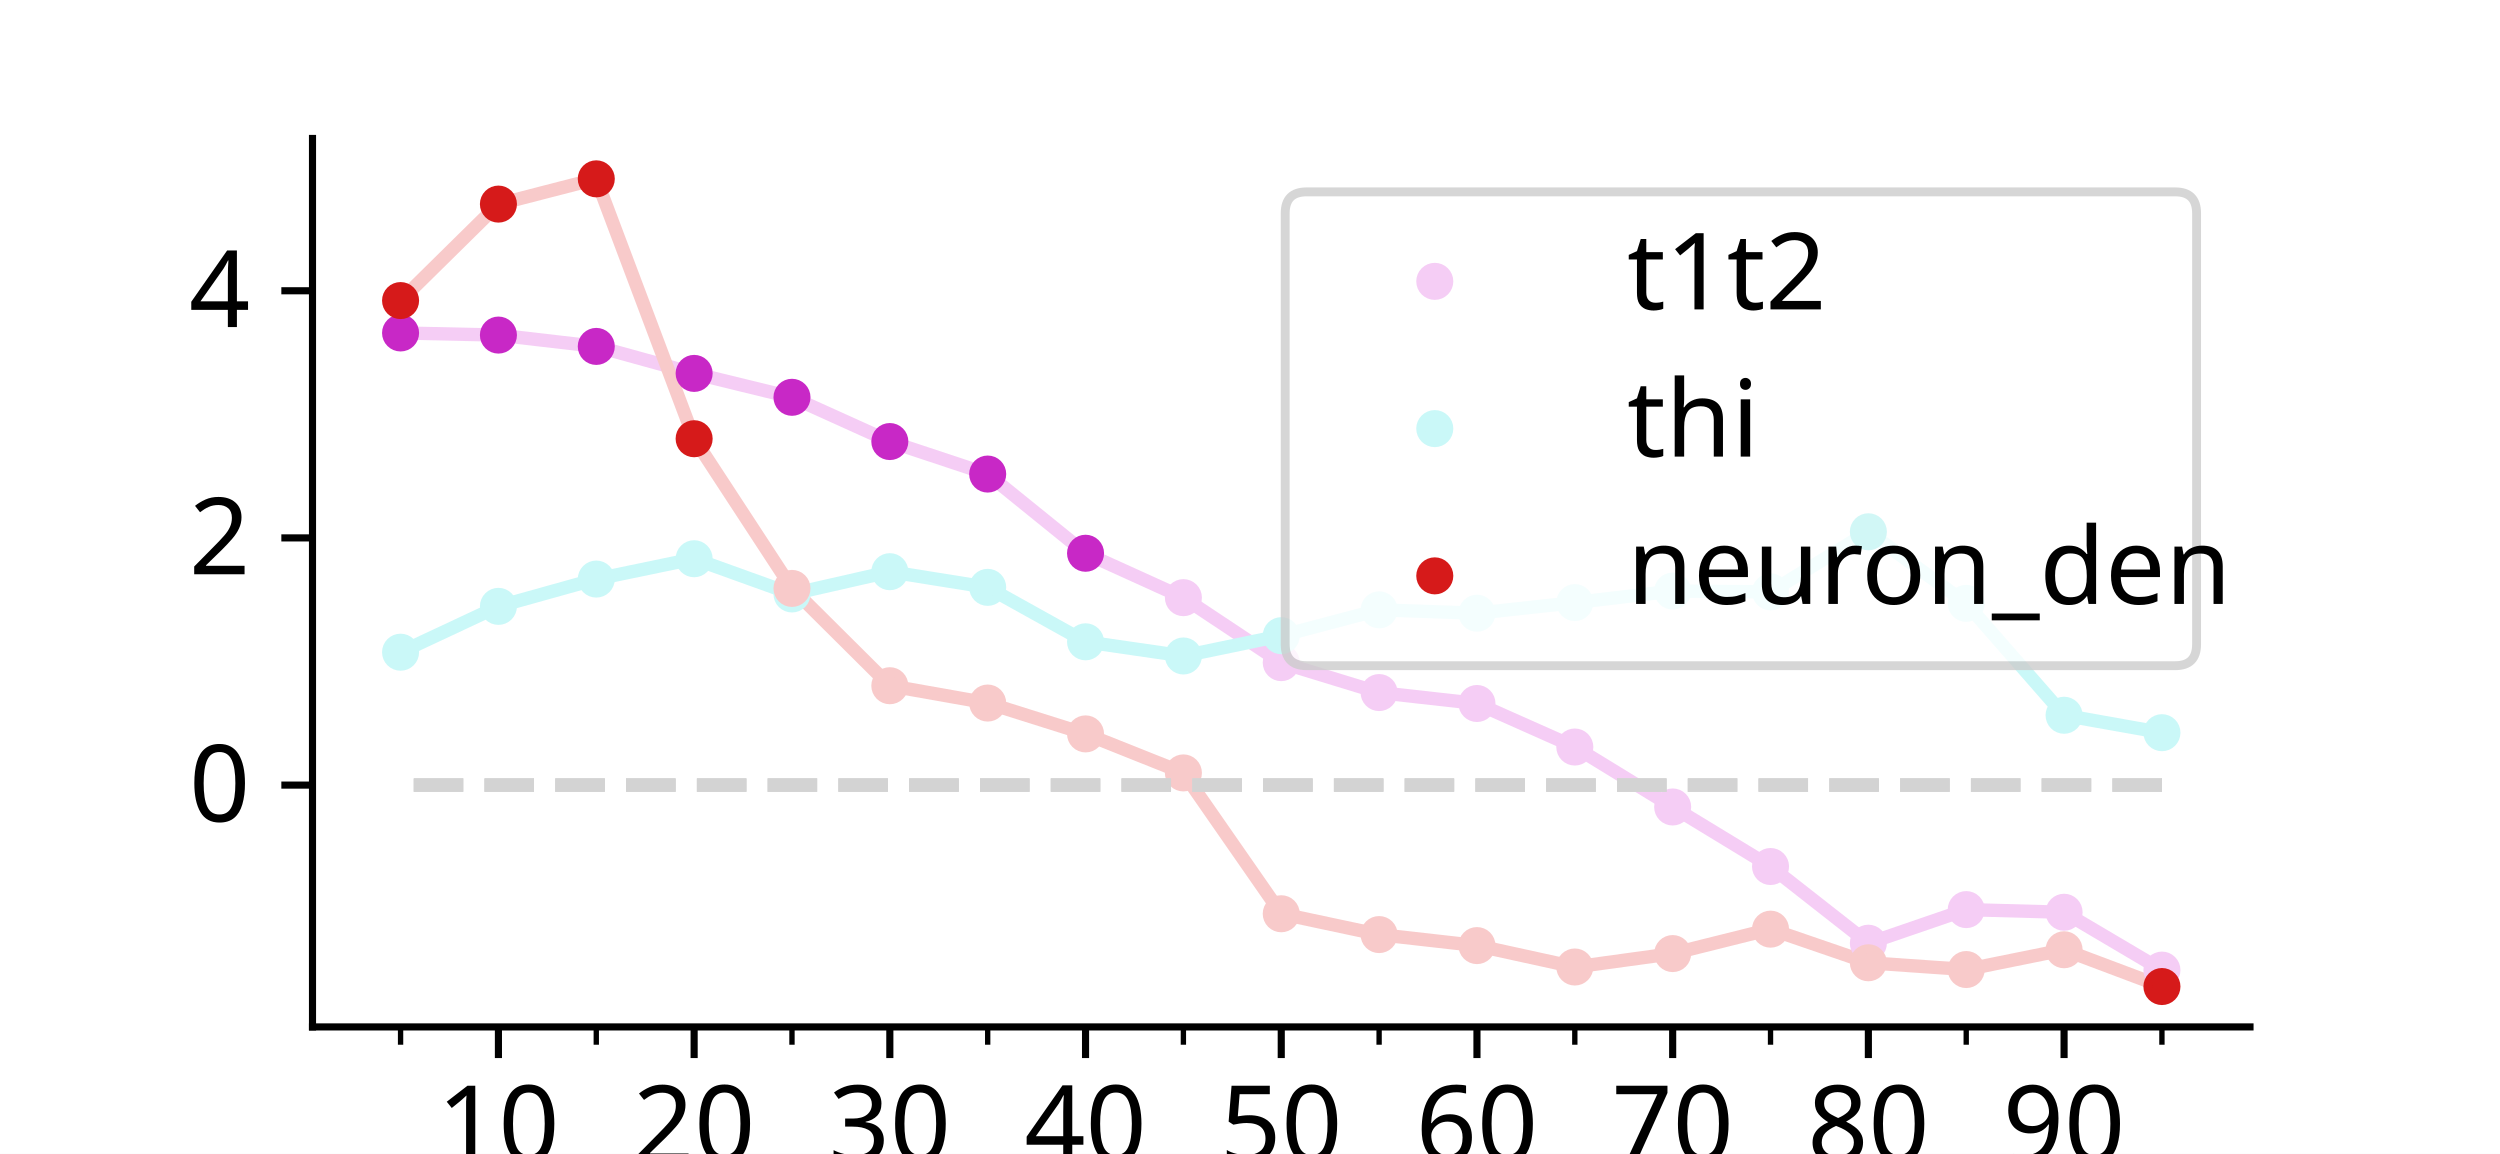
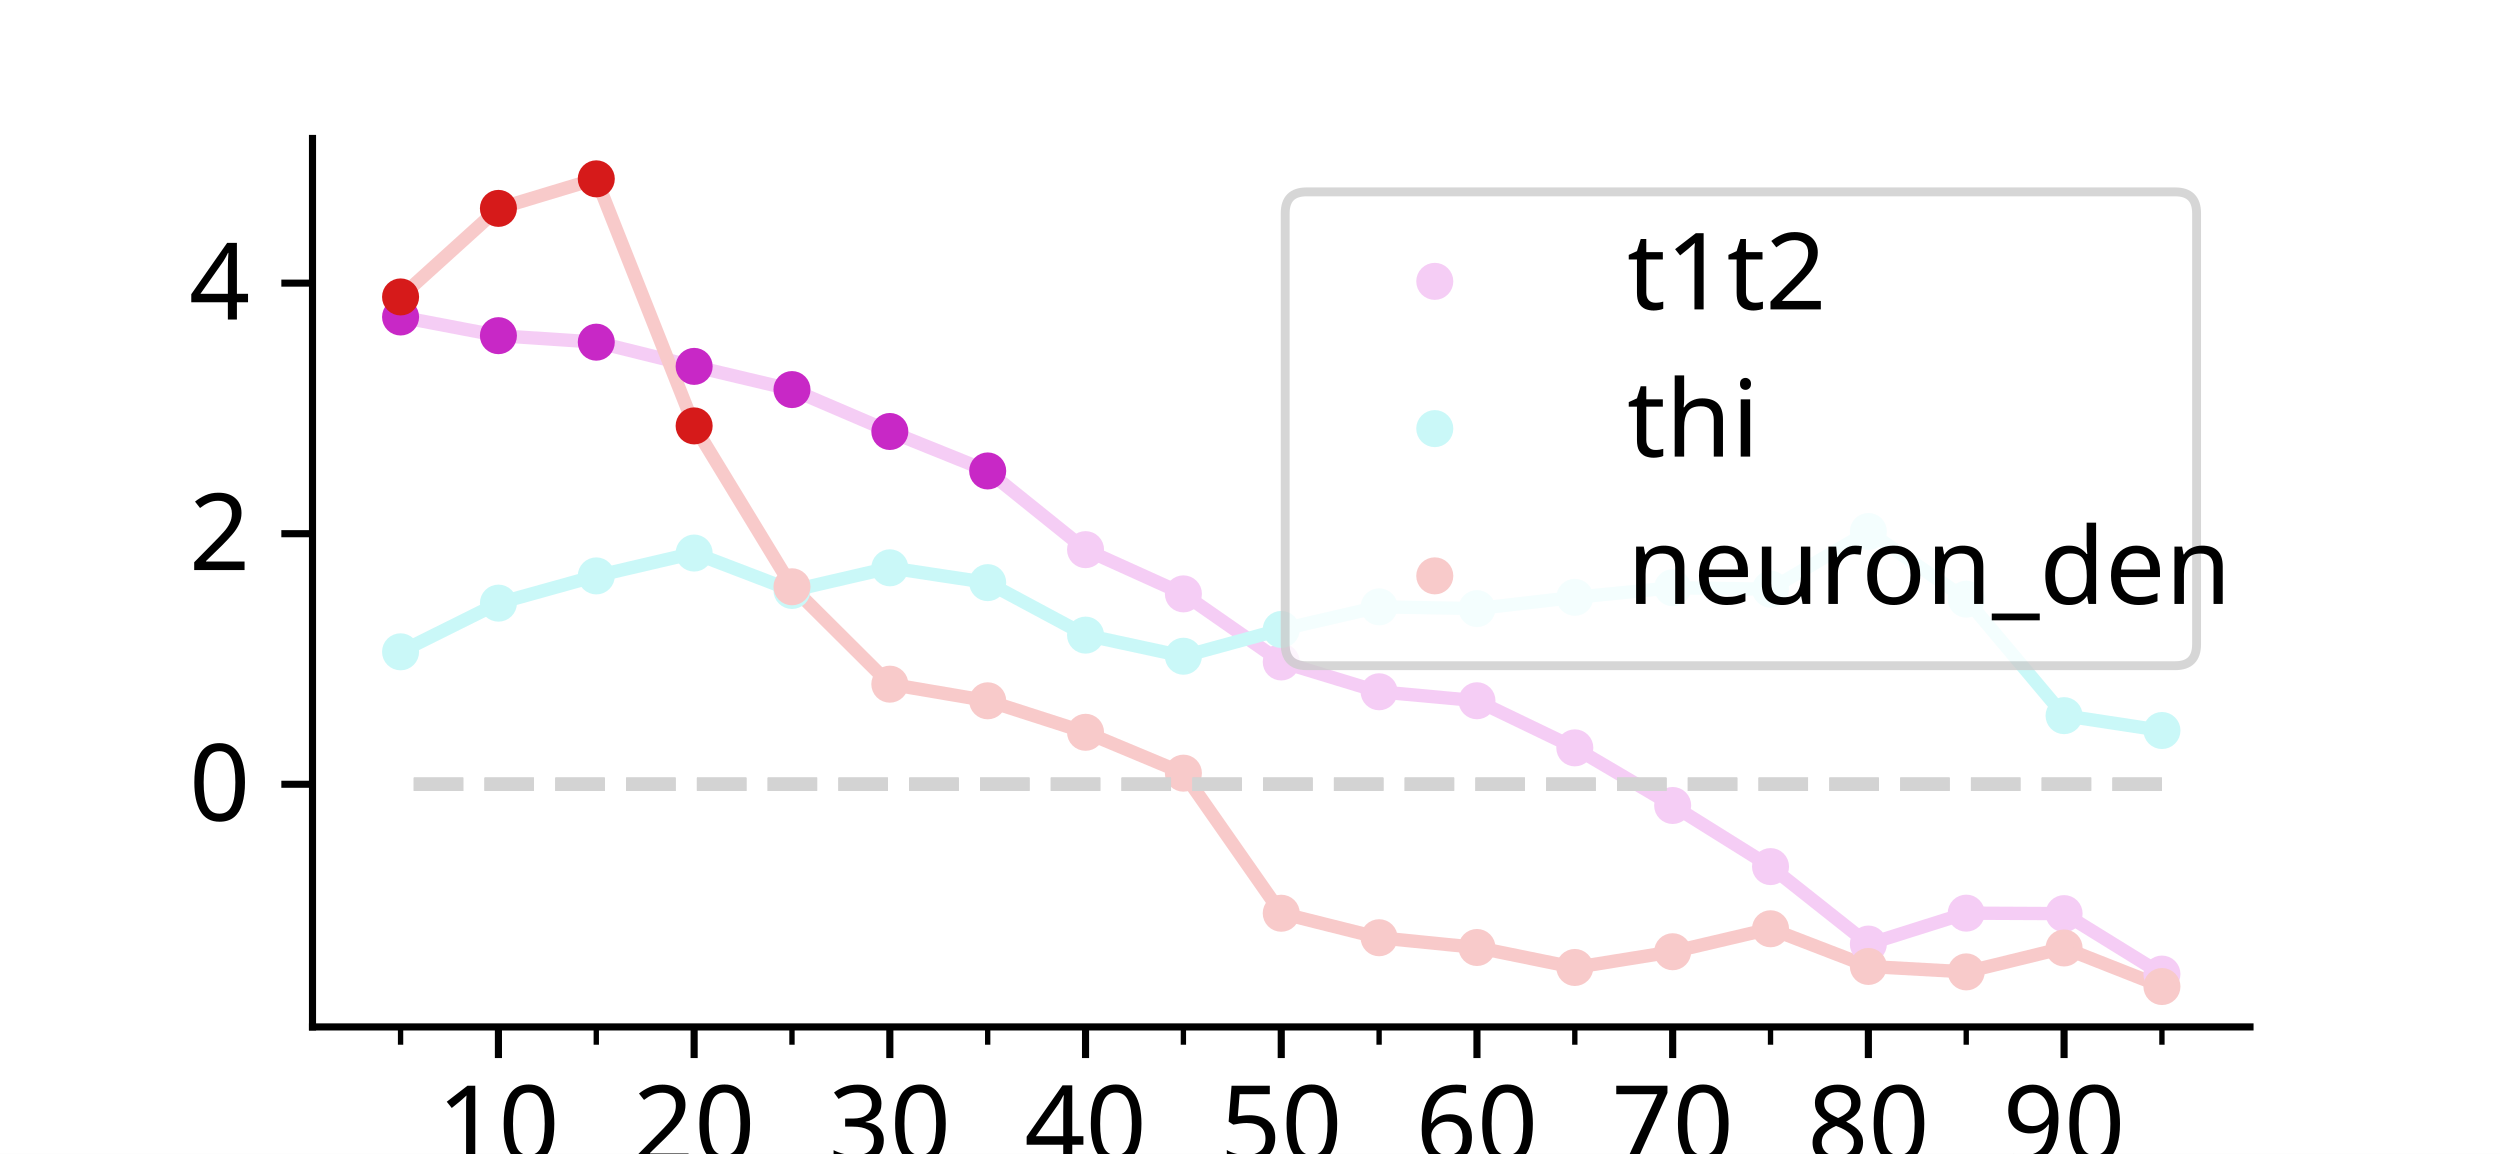
<svg xmlns="http://www.w3.org/2000/svg" xmlns:xlink="http://www.w3.org/1999/xlink" width="280.8pt" height="129.6pt" viewBox="0 0 280.8 129.6" version="1.1">
  <defs>
    <style type="text/css">*{stroke-linejoin: round; stroke-linecap: butt}</style>
  </defs>
  <g id="figure_1">
    <g id="patch_1">
      <path d="M 0 129.6  L 280.8 129.6  L 280.8 0  L 0 0  z " style="fill: #ffffff" />
    </g>
    <g id="axes_1">
      <g id="patch_2">
        <path d="M 35.1 115.344  L 252.72 115.344  L 252.72 15.552  L 35.1 15.552  z " style="fill: #ffffff" />
      </g>
      <g id="line2d_1">
-         <path d="M 242.828 108.963  L 231.837 102.465  L 220.846 102.167  L 209.855 105.941  L 198.865 97.327  L 187.874 90.64  L 176.883 83.906  L 165.892 79.017  L 154.901 77.789  L 143.91 74.428  L 132.919 67.129  L 121.928 62.142  L 110.937 53.247  L 99.946 49.595  L 88.955 44.626  L 77.965 41.941  L 66.974 38.909  L 55.983 37.636  L 44.992 37.397  " clip-path="url(#p0c0a072c16)" style="fill: none; stroke: #f5cdf5; stroke-width: 1.5; stroke-linecap: square" />
+         <path d="M 242.828 109.409  L 231.837 102.618  L 220.846 102.565  L 209.855 106.037  L 198.865 97.337  L 187.874 90.473  L 176.883 84  L 165.892 78.709  L 154.901 77.7  L 143.91 74.351  L 132.919 66.705  L 121.928 61.737  L 110.937 52.897  L 99.946 48.465  L 88.955 43.758  L 77.965 41.153  L 66.974 38.432  L 55.983 37.702  L 44.992 35.604  " clip-path="url(#p3c29c48028)" style="fill: none; stroke: #f5cdf5; stroke-width: 1.5; stroke-linecap: square" />
      </g>
      <g id="line2d_2">
-         <path d="M 242.828 82.296  L 231.837 80.338  L 220.846 67.769  L 209.855 59.73  L 198.865 66.478  L 187.874 66.39  L 176.883 67.683  L 165.892 68.877  L 154.901 68.499  L 143.91 71.4  L 132.919 73.68  L 121.928 72.088  L 110.937 65.972  L 99.946 64.212  L 88.955 66.714  L 77.965 62.757  L 66.974 65.041  L 55.983 68.107  L 44.992 73.256  " clip-path="url(#p0c0a072c16)" style="fill: none; stroke: #caf8f8; stroke-width: 1.5; stroke-linecap: square" />
+         <path d="M 242.828 82.051  L 231.837 80.381  L 220.846 67.296  L 209.855 59.697  L 198.865 66.176  L 187.874 66.013  L 176.883 67.094  L 165.892 68.358  L 154.901 68.162  L 143.91 70.701  L 132.919 73.708  L 121.928 71.337  L 110.937 65.441  L 99.946 63.777  L 88.955 66.321  L 77.965 62.118  L 66.974 64.686  L 55.983 67.744  L 44.992 73.212  " clip-path="url(#p3c29c48028)" style="fill: none; stroke: #caf8f8; stroke-width: 1.5; stroke-linecap: square" />
      </g>
      <g id="line2d_3">
-         <path d="M 242.828 110.808  L 231.837 106.675  L 220.846 108.899  L 209.855 108.138  L 198.865 104.363  L 187.874 107.105  L 176.883 108.614  L 165.892 106.209  L 154.901 104.972  L 143.91 102.633  L 132.919 86.814  L 121.928 82.432  L 110.937 78.967  L 99.946 77.02  L 88.955 66.091  L 77.965 49.278  L 66.974 20.088  L 55.983 22.925  L 44.992 33.761  " clip-path="url(#p0c0a072c16)" style="fill: none; stroke: #f8caca; stroke-width: 1.5; stroke-linecap: square" />
+         <path d="M 242.828 110.808  L 231.837 106.475  L 220.846 109.163  L 209.855 108.552  L 198.865 104.319  L 187.874 106.899  L 176.883 108.667  L 165.892 106.423  L 154.901 105.327  L 143.91 102.575  L 132.919 86.841  L 121.928 82.252  L 110.937 78.714  L 99.946 76.845  L 88.955 65.907  L 77.965 47.838  L 66.974 20.088  L 55.983 23.406  L 44.992 33.352  " clip-path="url(#p3c29c48028)" style="fill: none; stroke: #f8caca; stroke-width: 1.5; stroke-linecap: square" />
      </g>
      <g id="PathCollection_1">
        <defs>
-           <path id="C0_0_c07fc6bc96" d="M 0 1.581  C 0.419 1.581 0.822 1.415 1.118 1.118  C 1.415 0.822 1.581 0.419 1.581 -0  C 1.581 -0.419 1.415 -0.822 1.118 -1.118  C 0.822 -1.415 0.419 -1.581 0 -1.581  C -0.419 -1.581 -0.822 -1.415 -1.118 -1.118  C -1.415 -0.822 -1.581 -0.419 -1.581 0  C -1.581 0.419 -1.415 0.822 -1.118 1.118  C -0.822 1.415 -0.419 1.581 0 1.581  z " />
+           <path id="C0_0_eca4fbdeff" d="M 0 1.581  C 0.419 1.581 0.822 1.415 1.118 1.118  C 1.415 0.822 1.581 0.419 1.581 -0  C 1.581 -0.419 1.415 -0.822 1.118 -1.118  C 0.822 -1.415 0.419 -1.581 0 -1.581  C -0.419 -1.581 -0.822 -1.415 -1.118 -1.118  C -1.415 -0.822 -1.581 -0.419 -1.581 0  C -1.581 0.419 -1.415 0.822 -1.118 1.118  C -0.822 1.415 -0.419 1.581 0 1.581  z " />
        </defs>
-         <g clip-path="url(#p0c0a072c16)">
-           <use xlink:href="#C0_0_c07fc6bc96" x="242.828" y="108.963" style="fill: #f5cdf5; stroke: #f5cdf5" />
-         </g>
-         <g clip-path="url(#p0c0a072c16)">
-           <use xlink:href="#C0_0_c07fc6bc96" x="231.837" y="102.465" style="fill: #f5cdf5; stroke: #f5cdf5" />
-         </g>
-         <g clip-path="url(#p0c0a072c16)">
-           <use xlink:href="#C0_0_c07fc6bc96" x="220.846" y="102.167" style="fill: #f5cdf5; stroke: #f5cdf5" />
-         </g>
-         <g clip-path="url(#p0c0a072c16)">
-           <use xlink:href="#C0_0_c07fc6bc96" x="209.855" y="105.941" style="fill: #f5cdf5; stroke: #f5cdf5" />
-         </g>
-         <g clip-path="url(#p0c0a072c16)">
-           <use xlink:href="#C0_0_c07fc6bc96" x="198.865" y="97.327" style="fill: #f5cdf5; stroke: #f5cdf5" />
-         </g>
-         <g clip-path="url(#p0c0a072c16)">
-           <use xlink:href="#C0_0_c07fc6bc96" x="187.874" y="90.64" style="fill: #f5cdf5; stroke: #f5cdf5" />
-         </g>
-         <g clip-path="url(#p0c0a072c16)">
-           <use xlink:href="#C0_0_c07fc6bc96" x="176.883" y="83.906" style="fill: #f5cdf5; stroke: #f5cdf5" />
-         </g>
-         <g clip-path="url(#p0c0a072c16)">
-           <use xlink:href="#C0_0_c07fc6bc96" x="165.892" y="79.017" style="fill: #f5cdf5; stroke: #f5cdf5" />
-         </g>
-         <g clip-path="url(#p0c0a072c16)">
-           <use xlink:href="#C0_0_c07fc6bc96" x="154.901" y="77.789" style="fill: #f5cdf5; stroke: #f5cdf5" />
-         </g>
-         <g clip-path="url(#p0c0a072c16)">
-           <use xlink:href="#C0_0_c07fc6bc96" x="143.91" y="74.428" style="fill: #f5cdf5; stroke: #f5cdf5" />
-         </g>
-         <g clip-path="url(#p0c0a072c16)">
-           <use xlink:href="#C0_0_c07fc6bc96" x="132.919" y="67.129" style="fill: #f5cdf5; stroke: #f5cdf5" />
-         </g>
-         <g clip-path="url(#p0c0a072c16)">
-           <use xlink:href="#C0_0_c07fc6bc96" x="121.928" y="62.142" style="fill: #c828c6; stroke: #c828c6" />
-         </g>
-         <g clip-path="url(#p0c0a072c16)">
-           <use xlink:href="#C0_0_c07fc6bc96" x="110.937" y="53.247" style="fill: #c828c6; stroke: #c828c6" />
-         </g>
-         <g clip-path="url(#p0c0a072c16)">
-           <use xlink:href="#C0_0_c07fc6bc96" x="99.946" y="49.595" style="fill: #c828c6; stroke: #c828c6" />
-         </g>
-         <g clip-path="url(#p0c0a072c16)">
-           <use xlink:href="#C0_0_c07fc6bc96" x="88.955" y="44.626" style="fill: #c828c6; stroke: #c828c6" />
-         </g>
-         <g clip-path="url(#p0c0a072c16)">
-           <use xlink:href="#C0_0_c07fc6bc96" x="77.965" y="41.941" style="fill: #c828c6; stroke: #c828c6" />
-         </g>
-         <g clip-path="url(#p0c0a072c16)">
-           <use xlink:href="#C0_0_c07fc6bc96" x="66.974" y="38.909" style="fill: #c828c6; stroke: #c828c6" />
-         </g>
-         <g clip-path="url(#p0c0a072c16)">
-           <use xlink:href="#C0_0_c07fc6bc96" x="55.983" y="37.636" style="fill: #c828c6; stroke: #c828c6" />
-         </g>
-         <g clip-path="url(#p0c0a072c16)">
-           <use xlink:href="#C0_0_c07fc6bc96" x="44.992" y="37.397" style="fill: #c828c6; stroke: #c828c6" />
+         <g clip-path="url(#p3c29c48028)">
+           <use xlink:href="#C0_0_eca4fbdeff" x="242.828" y="109.409" style="fill: #f5cdf5; stroke: #f5cdf5" />
+         </g>
+         <g clip-path="url(#p3c29c48028)">
+           <use xlink:href="#C0_0_eca4fbdeff" x="231.837" y="102.618" style="fill: #f5cdf5; stroke: #f5cdf5" />
+         </g>
+         <g clip-path="url(#p3c29c48028)">
+           <use xlink:href="#C0_0_eca4fbdeff" x="220.846" y="102.565" style="fill: #f5cdf5; stroke: #f5cdf5" />
+         </g>
+         <g clip-path="url(#p3c29c48028)">
+           <use xlink:href="#C0_0_eca4fbdeff" x="209.855" y="106.037" style="fill: #f5cdf5; stroke: #f5cdf5" />
+         </g>
+         <g clip-path="url(#p3c29c48028)">
+           <use xlink:href="#C0_0_eca4fbdeff" x="198.865" y="97.337" style="fill: #f5cdf5; stroke: #f5cdf5" />
+         </g>
+         <g clip-path="url(#p3c29c48028)">
+           <use xlink:href="#C0_0_eca4fbdeff" x="187.874" y="90.473" style="fill: #f5cdf5; stroke: #f5cdf5" />
+         </g>
+         <g clip-path="url(#p3c29c48028)">
+           <use xlink:href="#C0_0_eca4fbdeff" x="176.883" y="84" style="fill: #f5cdf5; stroke: #f5cdf5" />
+         </g>
+         <g clip-path="url(#p3c29c48028)">
+           <use xlink:href="#C0_0_eca4fbdeff" x="165.892" y="78.709" style="fill: #f5cdf5; stroke: #f5cdf5" />
+         </g>
+         <g clip-path="url(#p3c29c48028)">
+           <use xlink:href="#C0_0_eca4fbdeff" x="154.901" y="77.7" style="fill: #f5cdf5; stroke: #f5cdf5" />
+         </g>
+         <g clip-path="url(#p3c29c48028)">
+           <use xlink:href="#C0_0_eca4fbdeff" x="143.91" y="74.351" style="fill: #f5cdf5; stroke: #f5cdf5" />
+         </g>
+         <g clip-path="url(#p3c29c48028)">
+           <use xlink:href="#C0_0_eca4fbdeff" x="132.919" y="66.705" style="fill: #f5cdf5; stroke: #f5cdf5" />
+         </g>
+         <g clip-path="url(#p3c29c48028)">
+           <use xlink:href="#C0_0_eca4fbdeff" x="121.928" y="61.737" style="fill: #f5cdf5; stroke: #f5cdf5" />
+         </g>
+         <g clip-path="url(#p3c29c48028)">
+           <use xlink:href="#C0_0_eca4fbdeff" x="110.937" y="52.897" style="fill: #c828c6; stroke: #c828c6" />
+         </g>
+         <g clip-path="url(#p3c29c48028)">
+           <use xlink:href="#C0_0_eca4fbdeff" x="99.946" y="48.465" style="fill: #c828c6; stroke: #c828c6" />
+         </g>
+         <g clip-path="url(#p3c29c48028)">
+           <use xlink:href="#C0_0_eca4fbdeff" x="88.955" y="43.758" style="fill: #c828c6; stroke: #c828c6" />
+         </g>
+         <g clip-path="url(#p3c29c48028)">
+           <use xlink:href="#C0_0_eca4fbdeff" x="77.965" y="41.153" style="fill: #c828c6; stroke: #c828c6" />
+         </g>
+         <g clip-path="url(#p3c29c48028)">
+           <use xlink:href="#C0_0_eca4fbdeff" x="66.974" y="38.432" style="fill: #c828c6; stroke: #c828c6" />
+         </g>
+         <g clip-path="url(#p3c29c48028)">
+           <use xlink:href="#C0_0_eca4fbdeff" x="55.983" y="37.702" style="fill: #c828c6; stroke: #c828c6" />
+         </g>
+         <g clip-path="url(#p3c29c48028)">
+           <use xlink:href="#C0_0_eca4fbdeff" x="44.992" y="35.604" style="fill: #c828c6; stroke: #c828c6" />
        </g>
      </g>
      <g id="PathCollection_2">
        <defs>
-           <path id="C1_0_dc124365dc" d="M 0 1.581  C 0.419 1.581 0.822 1.415 1.118 1.118  C 1.415 0.822 1.581 0.419 1.581 -0  C 1.581 -0.419 1.415 -0.822 1.118 -1.118  C 0.822 -1.415 0.419 -1.581 0 -1.581  C -0.419 -1.581 -0.822 -1.415 -1.118 -1.118  C -1.415 -0.822 -1.581 -0.419 -1.581 0  C -1.581 0.419 -1.415 0.822 -1.118 1.118  C -0.822 1.415 -0.419 1.581 0 1.581  z " />
+           <path id="C1_0_b9c1dd2275" d="M 0 1.581  C 0.419 1.581 0.822 1.415 1.118 1.118  C 1.415 0.822 1.581 0.419 1.581 -0  C 1.581 -0.419 1.415 -0.822 1.118 -1.118  C 0.822 -1.415 0.419 -1.581 0 -1.581  C -0.419 -1.581 -0.822 -1.415 -1.118 -1.118  C -1.415 -0.822 -1.581 -0.419 -1.581 0  C -1.581 0.419 -1.415 0.822 -1.118 1.118  C -0.822 1.415 -0.419 1.581 0 1.581  z " />
        </defs>
-         <g clip-path="url(#p0c0a072c16)">
-           <use xlink:href="#C1_0_dc124365dc" x="242.828" y="82.296" style="fill: #caf8f8; stroke: #caf8f8" />
-         </g>
-         <g clip-path="url(#p0c0a072c16)">
-           <use xlink:href="#C1_0_dc124365dc" x="231.837" y="80.338" style="fill: #caf8f8; stroke: #caf8f8" />
-         </g>
-         <g clip-path="url(#p0c0a072c16)">
-           <use xlink:href="#C1_0_dc124365dc" x="220.846" y="67.769" style="fill: #caf8f8; stroke: #caf8f8" />
-         </g>
-         <g clip-path="url(#p0c0a072c16)">
-           <use xlink:href="#C1_0_dc124365dc" x="209.855" y="59.73" style="fill: #1ad6d4; stroke: #1ad6d4" />
-         </g>
-         <g clip-path="url(#p0c0a072c16)">
-           <use xlink:href="#C1_0_dc124365dc" x="198.865" y="66.478" style="fill: #caf8f8; stroke: #caf8f8" />
-         </g>
-         <g clip-path="url(#p0c0a072c16)">
-           <use xlink:href="#C1_0_dc124365dc" x="187.874" y="66.39" style="fill: #caf8f8; stroke: #caf8f8" />
-         </g>
-         <g clip-path="url(#p0c0a072c16)">
-           <use xlink:href="#C1_0_dc124365dc" x="176.883" y="67.683" style="fill: #caf8f8; stroke: #caf8f8" />
-         </g>
-         <g clip-path="url(#p0c0a072c16)">
-           <use xlink:href="#C1_0_dc124365dc" x="165.892" y="68.877" style="fill: #caf8f8; stroke: #caf8f8" />
-         </g>
-         <g clip-path="url(#p0c0a072c16)">
-           <use xlink:href="#C1_0_dc124365dc" x="154.901" y="68.499" style="fill: #caf8f8; stroke: #caf8f8" />
-         </g>
-         <g clip-path="url(#p0c0a072c16)">
-           <use xlink:href="#C1_0_dc124365dc" x="143.91" y="71.4" style="fill: #caf8f8; stroke: #caf8f8" />
-         </g>
-         <g clip-path="url(#p0c0a072c16)">
-           <use xlink:href="#C1_0_dc124365dc" x="132.919" y="73.68" style="fill: #caf8f8; stroke: #caf8f8" />
-         </g>
-         <g clip-path="url(#p0c0a072c16)">
-           <use xlink:href="#C1_0_dc124365dc" x="121.928" y="72.088" style="fill: #caf8f8; stroke: #caf8f8" />
-         </g>
-         <g clip-path="url(#p0c0a072c16)">
-           <use xlink:href="#C1_0_dc124365dc" x="110.937" y="65.972" style="fill: #caf8f8; stroke: #caf8f8" />
-         </g>
-         <g clip-path="url(#p0c0a072c16)">
-           <use xlink:href="#C1_0_dc124365dc" x="99.946" y="64.212" style="fill: #caf8f8; stroke: #caf8f8" />
-         </g>
-         <g clip-path="url(#p0c0a072c16)">
-           <use xlink:href="#C1_0_dc124365dc" x="88.955" y="66.714" style="fill: #caf8f8; stroke: #caf8f8" />
-         </g>
-         <g clip-path="url(#p0c0a072c16)">
-           <use xlink:href="#C1_0_dc124365dc" x="77.965" y="62.757" style="fill: #caf8f8; stroke: #caf8f8" />
-         </g>
-         <g clip-path="url(#p0c0a072c16)">
-           <use xlink:href="#C1_0_dc124365dc" x="66.974" y="65.041" style="fill: #caf8f8; stroke: #caf8f8" />
-         </g>
-         <g clip-path="url(#p0c0a072c16)">
-           <use xlink:href="#C1_0_dc124365dc" x="55.983" y="68.107" style="fill: #caf8f8; stroke: #caf8f8" />
-         </g>
-         <g clip-path="url(#p0c0a072c16)">
-           <use xlink:href="#C1_0_dc124365dc" x="44.992" y="73.256" style="fill: #caf8f8; stroke: #caf8f8" />
+         <g clip-path="url(#p3c29c48028)">
+           <use xlink:href="#C1_0_b9c1dd2275" x="242.828" y="82.051" style="fill: #caf8f8; stroke: #caf8f8" />
+         </g>
+         <g clip-path="url(#p3c29c48028)">
+           <use xlink:href="#C1_0_b9c1dd2275" x="231.837" y="80.381" style="fill: #caf8f8; stroke: #caf8f8" />
+         </g>
+         <g clip-path="url(#p3c29c48028)">
+           <use xlink:href="#C1_0_b9c1dd2275" x="220.846" y="67.296" style="fill: #caf8f8; stroke: #caf8f8" />
+         </g>
+         <g clip-path="url(#p3c29c48028)">
+           <use xlink:href="#C1_0_b9c1dd2275" x="209.855" y="59.697" style="fill: #caf8f8; stroke: #caf8f8" />
+         </g>
+         <g clip-path="url(#p3c29c48028)">
+           <use xlink:href="#C1_0_b9c1dd2275" x="198.865" y="66.176" style="fill: #caf8f8; stroke: #caf8f8" />
+         </g>
+         <g clip-path="url(#p3c29c48028)">
+           <use xlink:href="#C1_0_b9c1dd2275" x="187.874" y="66.013" style="fill: #caf8f8; stroke: #caf8f8" />
+         </g>
+         <g clip-path="url(#p3c29c48028)">
+           <use xlink:href="#C1_0_b9c1dd2275" x="176.883" y="67.094" style="fill: #caf8f8; stroke: #caf8f8" />
+         </g>
+         <g clip-path="url(#p3c29c48028)">
+           <use xlink:href="#C1_0_b9c1dd2275" x="165.892" y="68.358" style="fill: #caf8f8; stroke: #caf8f8" />
+         </g>
+         <g clip-path="url(#p3c29c48028)">
+           <use xlink:href="#C1_0_b9c1dd2275" x="154.901" y="68.162" style="fill: #caf8f8; stroke: #caf8f8" />
+         </g>
+         <g clip-path="url(#p3c29c48028)">
+           <use xlink:href="#C1_0_b9c1dd2275" x="143.91" y="70.701" style="fill: #caf8f8; stroke: #caf8f8" />
+         </g>
+         <g clip-path="url(#p3c29c48028)">
+           <use xlink:href="#C1_0_b9c1dd2275" x="132.919" y="73.708" style="fill: #caf8f8; stroke: #caf8f8" />
+         </g>
+         <g clip-path="url(#p3c29c48028)">
+           <use xlink:href="#C1_0_b9c1dd2275" x="121.928" y="71.337" style="fill: #caf8f8; stroke: #caf8f8" />
+         </g>
+         <g clip-path="url(#p3c29c48028)">
+           <use xlink:href="#C1_0_b9c1dd2275" x="110.937" y="65.441" style="fill: #caf8f8; stroke: #caf8f8" />
+         </g>
+         <g clip-path="url(#p3c29c48028)">
+           <use xlink:href="#C1_0_b9c1dd2275" x="99.946" y="63.777" style="fill: #caf8f8; stroke: #caf8f8" />
+         </g>
+         <g clip-path="url(#p3c29c48028)">
+           <use xlink:href="#C1_0_b9c1dd2275" x="88.955" y="66.321" style="fill: #caf8f8; stroke: #caf8f8" />
+         </g>
+         <g clip-path="url(#p3c29c48028)">
+           <use xlink:href="#C1_0_b9c1dd2275" x="77.965" y="62.118" style="fill: #caf8f8; stroke: #caf8f8" />
+         </g>
+         <g clip-path="url(#p3c29c48028)">
+           <use xlink:href="#C1_0_b9c1dd2275" x="66.974" y="64.686" style="fill: #caf8f8; stroke: #caf8f8" />
+         </g>
+         <g clip-path="url(#p3c29c48028)">
+           <use xlink:href="#C1_0_b9c1dd2275" x="55.983" y="67.744" style="fill: #caf8f8; stroke: #caf8f8" />
+         </g>
+         <g clip-path="url(#p3c29c48028)">
+           <use xlink:href="#C1_0_b9c1dd2275" x="44.992" y="73.212" style="fill: #caf8f8; stroke: #caf8f8" />
        </g>
      </g>
      <g id="PathCollection_3">
        <defs>
-           <path id="C2_0_0111ebea20" d="M 0 1.581  C 0.419 1.581 0.822 1.415 1.118 1.118  C 1.415 0.822 1.581 0.419 1.581 -0  C 1.581 -0.419 1.415 -0.822 1.118 -1.118  C 0.822 -1.415 0.419 -1.581 0 -1.581  C -0.419 -1.581 -0.822 -1.415 -1.118 -1.118  C -1.415 -0.822 -1.581 -0.419 -1.581 0  C -1.581 0.419 -1.415 0.822 -1.118 1.118  C -0.822 1.415 -0.419 1.581 0 1.581  z " />
+           <path id="C2_0_5d9f769bcb" d="M 0 1.581  C 0.419 1.581 0.822 1.415 1.118 1.118  C 1.415 0.822 1.581 0.419 1.581 -0  C 1.581 -0.419 1.415 -0.822 1.118 -1.118  C 0.822 -1.415 0.419 -1.581 0 -1.581  C -0.419 -1.581 -0.822 -1.415 -1.118 -1.118  C -1.415 -0.822 -1.581 -0.419 -1.581 0  C -1.581 0.419 -1.415 0.822 -1.118 1.118  C -0.822 1.415 -0.419 1.581 0 1.581  z " />
        </defs>
-         <g clip-path="url(#p0c0a072c16)">
-           <use xlink:href="#C2_0_0111ebea20" x="242.828" y="110.808" style="fill: #d61a1a; stroke: #d61a1a" />
-         </g>
-         <g clip-path="url(#p0c0a072c16)">
-           <use xlink:href="#C2_0_0111ebea20" x="231.837" y="106.675" style="fill: #f8caca; stroke: #f8caca" />
-         </g>
-         <g clip-path="url(#p0c0a072c16)">
-           <use xlink:href="#C2_0_0111ebea20" x="220.846" y="108.899" style="fill: #f8caca; stroke: #f8caca" />
-         </g>
-         <g clip-path="url(#p0c0a072c16)">
-           <use xlink:href="#C2_0_0111ebea20" x="209.855" y="108.138" style="fill: #f8caca; stroke: #f8caca" />
-         </g>
-         <g clip-path="url(#p0c0a072c16)">
-           <use xlink:href="#C2_0_0111ebea20" x="198.865" y="104.363" style="fill: #f8caca; stroke: #f8caca" />
-         </g>
-         <g clip-path="url(#p0c0a072c16)">
-           <use xlink:href="#C2_0_0111ebea20" x="187.874" y="107.105" style="fill: #f8caca; stroke: #f8caca" />
-         </g>
-         <g clip-path="url(#p0c0a072c16)">
-           <use xlink:href="#C2_0_0111ebea20" x="176.883" y="108.614" style="fill: #f8caca; stroke: #f8caca" />
-         </g>
-         <g clip-path="url(#p0c0a072c16)">
-           <use xlink:href="#C2_0_0111ebea20" x="165.892" y="106.209" style="fill: #f8caca; stroke: #f8caca" />
-         </g>
-         <g clip-path="url(#p0c0a072c16)">
-           <use xlink:href="#C2_0_0111ebea20" x="154.901" y="104.972" style="fill: #f8caca; stroke: #f8caca" />
-         </g>
-         <g clip-path="url(#p0c0a072c16)">
-           <use xlink:href="#C2_0_0111ebea20" x="143.91" y="102.633" style="fill: #f8caca; stroke: #f8caca" />
-         </g>
-         <g clip-path="url(#p0c0a072c16)">
-           <use xlink:href="#C2_0_0111ebea20" x="132.919" y="86.814" style="fill: #f8caca; stroke: #f8caca" />
-         </g>
-         <g clip-path="url(#p0c0a072c16)">
-           <use xlink:href="#C2_0_0111ebea20" x="121.928" y="82.432" style="fill: #f8caca; stroke: #f8caca" />
-         </g>
-         <g clip-path="url(#p0c0a072c16)">
-           <use xlink:href="#C2_0_0111ebea20" x="110.937" y="78.967" style="fill: #f8caca; stroke: #f8caca" />
-         </g>
-         <g clip-path="url(#p0c0a072c16)">
-           <use xlink:href="#C2_0_0111ebea20" x="99.946" y="77.02" style="fill: #f8caca; stroke: #f8caca" />
-         </g>
-         <g clip-path="url(#p0c0a072c16)">
-           <use xlink:href="#C2_0_0111ebea20" x="88.955" y="66.091" style="fill: #f8caca; stroke: #f8caca" />
-         </g>
-         <g clip-path="url(#p0c0a072c16)">
-           <use xlink:href="#C2_0_0111ebea20" x="77.965" y="49.278" style="fill: #d61a1a; stroke: #d61a1a" />
-         </g>
-         <g clip-path="url(#p0c0a072c16)">
-           <use xlink:href="#C2_0_0111ebea20" x="66.974" y="20.088" style="fill: #d61a1a; stroke: #d61a1a" />
-         </g>
-         <g clip-path="url(#p0c0a072c16)">
-           <use xlink:href="#C2_0_0111ebea20" x="55.983" y="22.925" style="fill: #d61a1a; stroke: #d61a1a" />
-         </g>
-         <g clip-path="url(#p0c0a072c16)">
-           <use xlink:href="#C2_0_0111ebea20" x="44.992" y="33.761" style="fill: #d61a1a; stroke: #d61a1a" />
+         <g clip-path="url(#p3c29c48028)">
+           <use xlink:href="#C2_0_5d9f769bcb" x="242.828" y="110.808" style="fill: #f8caca; stroke: #f8caca" />
+         </g>
+         <g clip-path="url(#p3c29c48028)">
+           <use xlink:href="#C2_0_5d9f769bcb" x="231.837" y="106.475" style="fill: #f8caca; stroke: #f8caca" />
+         </g>
+         <g clip-path="url(#p3c29c48028)">
+           <use xlink:href="#C2_0_5d9f769bcb" x="220.846" y="109.163" style="fill: #f8caca; stroke: #f8caca" />
+         </g>
+         <g clip-path="url(#p3c29c48028)">
+           <use xlink:href="#C2_0_5d9f769bcb" x="209.855" y="108.552" style="fill: #f8caca; stroke: #f8caca" />
+         </g>
+         <g clip-path="url(#p3c29c48028)">
+           <use xlink:href="#C2_0_5d9f769bcb" x="198.865" y="104.319" style="fill: #f8caca; stroke: #f8caca" />
+         </g>
+         <g clip-path="url(#p3c29c48028)">
+           <use xlink:href="#C2_0_5d9f769bcb" x="187.874" y="106.899" style="fill: #f8caca; stroke: #f8caca" />
+         </g>
+         <g clip-path="url(#p3c29c48028)">
+           <use xlink:href="#C2_0_5d9f769bcb" x="176.883" y="108.667" style="fill: #f8caca; stroke: #f8caca" />
+         </g>
+         <g clip-path="url(#p3c29c48028)">
+           <use xlink:href="#C2_0_5d9f769bcb" x="165.892" y="106.423" style="fill: #f8caca; stroke: #f8caca" />
+         </g>
+         <g clip-path="url(#p3c29c48028)">
+           <use xlink:href="#C2_0_5d9f769bcb" x="154.901" y="105.327" style="fill: #f8caca; stroke: #f8caca" />
+         </g>
+         <g clip-path="url(#p3c29c48028)">
+           <use xlink:href="#C2_0_5d9f769bcb" x="143.91" y="102.575" style="fill: #f8caca; stroke: #f8caca" />
+         </g>
+         <g clip-path="url(#p3c29c48028)">
+           <use xlink:href="#C2_0_5d9f769bcb" x="132.919" y="86.841" style="fill: #f8caca; stroke: #f8caca" />
+         </g>
+         <g clip-path="url(#p3c29c48028)">
+           <use xlink:href="#C2_0_5d9f769bcb" x="121.928" y="82.252" style="fill: #f8caca; stroke: #f8caca" />
+         </g>
+         <g clip-path="url(#p3c29c48028)">
+           <use xlink:href="#C2_0_5d9f769bcb" x="110.937" y="78.714" style="fill: #f8caca; stroke: #f8caca" />
+         </g>
+         <g clip-path="url(#p3c29c48028)">
+           <use xlink:href="#C2_0_5d9f769bcb" x="99.946" y="76.845" style="fill: #f8caca; stroke: #f8caca" />
+         </g>
+         <g clip-path="url(#p3c29c48028)">
+           <use xlink:href="#C2_0_5d9f769bcb" x="88.955" y="65.907" style="fill: #f8caca; stroke: #f8caca" />
+         </g>
+         <g clip-path="url(#p3c29c48028)">
+           <use xlink:href="#C2_0_5d9f769bcb" x="77.965" y="47.838" style="fill: #d61a1a; stroke: #d61a1a" />
+         </g>
+         <g clip-path="url(#p3c29c48028)">
+           <use xlink:href="#C2_0_5d9f769bcb" x="66.974" y="20.088" style="fill: #d61a1a; stroke: #d61a1a" />
+         </g>
+         <g clip-path="url(#p3c29c48028)">
+           <use xlink:href="#C2_0_5d9f769bcb" x="55.983" y="23.406" style="fill: #d61a1a; stroke: #d61a1a" />
+         </g>
+         <g clip-path="url(#p3c29c48028)">
+           <use xlink:href="#C2_0_5d9f769bcb" x="44.992" y="33.352" style="fill: #d61a1a; stroke: #d61a1a" />
        </g>
      </g>
      <g id="matplotlib.axis_1">
        <g id="xtick_1">
          <g id="line2d_4">
            <defs>
-               <path id="mfcdafe0fd2" d="M 0 0  L 0 3.5  " style="stroke: #000000; stroke-width: 0.8" />
+               <path id="mf8f04826d6" d="M 0 0  L 0 3.5  " style="stroke: #000000; stroke-width: 0.8" />
            </defs>
            <g>
-               <use xlink:href="#mfcdafe0fd2" x="55.983" y="115.344" style="stroke: #000000; stroke-width: 0.8" />
+               <use xlink:href="#mf8f04826d6" x="55.983" y="115.344" style="stroke: #000000; stroke-width: 0.8" />
            </g>
          </g>
          <g id="text_1">
-             <text style="font: 200 12px 'Calibri'; text-anchor: middle" x="55.983" y="130.512" transform="rotate(-0, 55.98273, 130.5115)">10</text>
+             <text style="font: 200 12px 'Calibri'; text-anchor: middle" x="55.983" y="130.512" transform="rotate(-0 55.98273 130.5115)">10</text>
          </g>
        </g>
        <g id="xtick_2">
          <g id="line2d_5">
            <g>
-               <use xlink:href="#mfcdafe0fd2" x="77.965" y="115.344" style="stroke: #000000; stroke-width: 0.8" />
+               <use xlink:href="#mf8f04826d6" x="77.965" y="115.344" style="stroke: #000000; stroke-width: 0.8" />
            </g>
          </g>
          <g id="text_2">
-             <text style="font: 200 12px 'Calibri'; text-anchor: middle" x="77.965" y="130.512" transform="rotate(-0, 77.96455, 130.5115)">20</text>
+             <text style="font: 200 12px 'Calibri'; text-anchor: middle" x="77.965" y="130.512" transform="rotate(-0 77.96455 130.5115)">20</text>
          </g>
        </g>
        <g id="xtick_3">
          <g id="line2d_6">
            <g>
-               <use xlink:href="#mfcdafe0fd2" x="99.946" y="115.344" style="stroke: #000000; stroke-width: 0.8" />
+               <use xlink:href="#mf8f04826d6" x="99.946" y="115.344" style="stroke: #000000; stroke-width: 0.8" />
            </g>
          </g>
          <g id="text_3">
-             <text style="font: 200 12px 'Calibri'; text-anchor: middle" x="99.946" y="130.512" transform="rotate(-0, 99.94636, 130.5115)">30</text>
+             <text style="font: 200 12px 'Calibri'; text-anchor: middle" x="99.946" y="130.512" transform="rotate(-0 99.94636 130.5115)">30</text>
          </g>
        </g>
        <g id="xtick_4">
          <g id="line2d_7">
            <g>
-               <use xlink:href="#mfcdafe0fd2" x="121.928" y="115.344" style="stroke: #000000; stroke-width: 0.8" />
+               <use xlink:href="#mf8f04826d6" x="121.928" y="115.344" style="stroke: #000000; stroke-width: 0.8" />
            </g>
          </g>
          <g id="text_4">
-             <text style="font: 200 12px 'Calibri'; text-anchor: middle" x="121.928" y="130.512" transform="rotate(-0, 121.9282, 130.5115)">40</text>
+             <text style="font: 200 12px 'Calibri'; text-anchor: middle" x="121.928" y="130.512" transform="rotate(-0 121.9282 130.5115)">40</text>
          </g>
        </g>
        <g id="xtick_5">
          <g id="line2d_8">
            <g>
-               <use xlink:href="#mfcdafe0fd2" x="143.91" y="115.344" style="stroke: #000000; stroke-width: 0.8" />
+               <use xlink:href="#mf8f04826d6" x="143.91" y="115.344" style="stroke: #000000; stroke-width: 0.8" />
            </g>
          </g>
          <g id="text_5">
-             <text style="font: 200 12px 'Calibri'; text-anchor: middle" x="143.91" y="130.512" transform="rotate(-0, 143.91, 130.5115)">50</text>
+             <text style="font: 200 12px 'Calibri'; text-anchor: middle" x="143.91" y="130.512" transform="rotate(-0 143.91 130.5115)">50</text>
          </g>
        </g>
        <g id="xtick_6">
          <g id="line2d_9">
            <g>
-               <use xlink:href="#mfcdafe0fd2" x="165.892" y="115.344" style="stroke: #000000; stroke-width: 0.8" />
+               <use xlink:href="#mf8f04826d6" x="165.892" y="115.344" style="stroke: #000000; stroke-width: 0.8" />
            </g>
          </g>
          <g id="text_6">
-             <text style="font: 200 12px 'Calibri'; text-anchor: middle" x="165.892" y="130.512" transform="rotate(-0, 165.8918, 130.5115)">60</text>
+             <text style="font: 200 12px 'Calibri'; text-anchor: middle" x="165.892" y="130.512" transform="rotate(-0 165.8918 130.5115)">60</text>
          </g>
        </g>
        <g id="xtick_7">
          <g id="line2d_10">
            <g>
-               <use xlink:href="#mfcdafe0fd2" x="187.874" y="115.344" style="stroke: #000000; stroke-width: 0.8" />
+               <use xlink:href="#mf8f04826d6" x="187.874" y="115.344" style="stroke: #000000; stroke-width: 0.8" />
            </g>
          </g>
          <g id="text_7">
-             <text style="font: 200 12px 'Calibri'; text-anchor: middle" x="187.874" y="130.512" transform="rotate(-0, 187.8736, 130.5115)">70</text>
+             <text style="font: 200 12px 'Calibri'; text-anchor: middle" x="187.874" y="130.512" transform="rotate(-0 187.8736 130.5115)">70</text>
          </g>
        </g>
        <g id="xtick_8">
          <g id="line2d_11">
            <g>
-               <use xlink:href="#mfcdafe0fd2" x="209.855" y="115.344" style="stroke: #000000; stroke-width: 0.8" />
+               <use xlink:href="#mf8f04826d6" x="209.855" y="115.344" style="stroke: #000000; stroke-width: 0.8" />
            </g>
          </g>
          <g id="text_8">
-             <text style="font: 200 12px 'Calibri'; text-anchor: middle" x="209.855" y="130.512" transform="rotate(-0, 209.8555, 130.5115)">80</text>
+             <text style="font: 200 12px 'Calibri'; text-anchor: middle" x="209.855" y="130.512" transform="rotate(-0 209.8555 130.5115)">80</text>
          </g>
        </g>
        <g id="xtick_9">
          <g id="line2d_12">
            <g>
-               <use xlink:href="#mfcdafe0fd2" x="231.837" y="115.344" style="stroke: #000000; stroke-width: 0.8" />
+               <use xlink:href="#mf8f04826d6" x="231.837" y="115.344" style="stroke: #000000; stroke-width: 0.8" />
            </g>
          </g>
          <g id="text_9">
-             <text style="font: 200 12px 'Calibri'; text-anchor: middle" x="231.837" y="130.512" transform="rotate(-0, 231.8373, 130.5115)">90</text>
+             <text style="font: 200 12px 'Calibri'; text-anchor: middle" x="231.837" y="130.512" transform="rotate(-0 231.8373 130.5115)">90</text>
          </g>
        </g>
        <g id="xtick_10">
          <g id="line2d_13">
            <defs>
-               <path id="m04a89c8c08" d="M 0 0  L 0 2  " style="stroke: #000000; stroke-width: 0.6" />
+               <path id="m85342fdb30" d="M 0 0  L 0 2  " style="stroke: #000000; stroke-width: 0.6" />
            </defs>
            <g>
-               <use xlink:href="#m04a89c8c08" x="44.992" y="115.344" style="stroke: #000000; stroke-width: 0.6" />
+               <use xlink:href="#m85342fdb30" x="44.992" y="115.344" style="stroke: #000000; stroke-width: 0.6" />
            </g>
          </g>
        </g>
        <g id="xtick_11">
          <g id="line2d_14">
            <g>
-               <use xlink:href="#m04a89c8c08" x="66.974" y="115.344" style="stroke: #000000; stroke-width: 0.6" />
+               <use xlink:href="#m85342fdb30" x="66.974" y="115.344" style="stroke: #000000; stroke-width: 0.6" />
            </g>
          </g>
        </g>
        <g id="xtick_12">
          <g id="line2d_15">
            <g>
-               <use xlink:href="#m04a89c8c08" x="88.955" y="115.344" style="stroke: #000000; stroke-width: 0.6" />
+               <use xlink:href="#m85342fdb30" x="88.955" y="115.344" style="stroke: #000000; stroke-width: 0.6" />
            </g>
          </g>
        </g>
        <g id="xtick_13">
          <g id="line2d_16">
            <g>
-               <use xlink:href="#m04a89c8c08" x="110.937" y="115.344" style="stroke: #000000; stroke-width: 0.6" />
+               <use xlink:href="#m85342fdb30" x="110.937" y="115.344" style="stroke: #000000; stroke-width: 0.6" />
            </g>
          </g>
        </g>
        <g id="xtick_14">
          <g id="line2d_17">
            <g>
-               <use xlink:href="#m04a89c8c08" x="132.919" y="115.344" style="stroke: #000000; stroke-width: 0.6" />
+               <use xlink:href="#m85342fdb30" x="132.919" y="115.344" style="stroke: #000000; stroke-width: 0.6" />
            </g>
          </g>
        </g>
        <g id="xtick_15">
          <g id="line2d_18">
            <g>
-               <use xlink:href="#m04a89c8c08" x="154.901" y="115.344" style="stroke: #000000; stroke-width: 0.6" />
+               <use xlink:href="#m85342fdb30" x="154.901" y="115.344" style="stroke: #000000; stroke-width: 0.6" />
            </g>
          </g>
        </g>
        <g id="xtick_16">
          <g id="line2d_19">
            <g>
-               <use xlink:href="#m04a89c8c08" x="176.883" y="115.344" style="stroke: #000000; stroke-width: 0.6" />
+               <use xlink:href="#m85342fdb30" x="176.883" y="115.344" style="stroke: #000000; stroke-width: 0.6" />
            </g>
          </g>
        </g>
        <g id="xtick_17">
          <g id="line2d_20">
            <g>
-               <use xlink:href="#m04a89c8c08" x="198.865" y="115.344" style="stroke: #000000; stroke-width: 0.6" />
+               <use xlink:href="#m85342fdb30" x="198.865" y="115.344" style="stroke: #000000; stroke-width: 0.6" />
            </g>
          </g>
        </g>
        <g id="xtick_18">
          <g id="line2d_21">
            <g>
-               <use xlink:href="#m04a89c8c08" x="220.846" y="115.344" style="stroke: #000000; stroke-width: 0.6" />
+               <use xlink:href="#m85342fdb30" x="220.846" y="115.344" style="stroke: #000000; stroke-width: 0.6" />
            </g>
          </g>
        </g>
        <g id="xtick_19">
          <g id="line2d_22">
            <g>
-               <use xlink:href="#m04a89c8c08" x="242.828" y="115.344" style="stroke: #000000; stroke-width: 0.6" />
+               <use xlink:href="#m85342fdb30" x="242.828" y="115.344" style="stroke: #000000; stroke-width: 0.6" />
            </g>
          </g>
        </g>
      </g>
      <g id="matplotlib.axis_2">
        <g id="ytick_1">
          <g id="line2d_23">
            <defs>
-               <path id="m3a0c367d4f" d="M 0 0  L -3.5 0  " style="stroke: #000000; stroke-width: 0.8" />
+               <path id="md600d4cc22" d="M 0 0  L -3.5 0  " style="stroke: #000000; stroke-width: 0.8" />
            </defs>
            <g>
-               <use xlink:href="#m3a0c367d4f" x="35.1" y="88.183" style="stroke: #000000; stroke-width: 0.8" />
+               <use xlink:href="#md600d4cc22" x="35.1" y="88.089" style="stroke: #000000; stroke-width: 0.8" />
            </g>
          </g>
          <g id="text_10">
-             <text style="font: 200 12px 'Calibri'; text-anchor: end" x="28.1" y="92.267" transform="rotate(-0, 28.1, 92.26661)">0</text>
+             <text style="font: 200 12px 'Calibri'; text-anchor: end" x="28.1" y="92.173" transform="rotate(-0 28.1 92.17262)">0</text>
          </g>
        </g>
        <g id="ytick_2">
          <g id="line2d_24">
            <g>
-               <use xlink:href="#m3a0c367d4f" x="35.1" y="60.419" style="stroke: #000000; stroke-width: 0.8" />
+               <use xlink:href="#md600d4cc22" x="35.1" y="59.945" style="stroke: #000000; stroke-width: 0.8" />
            </g>
          </g>
          <g id="text_11">
-             <text style="font: 200 12px 'Calibri'; text-anchor: end" x="28.1" y="64.503" transform="rotate(-0, 28.1, 64.50314)">2</text>
+             <text style="font: 200 12px 'Calibri'; text-anchor: end" x="28.1" y="64.029" transform="rotate(-0 28.1 64.02902)">2</text>
          </g>
        </g>
        <g id="ytick_3">
          <g id="line2d_25">
            <g>
-               <use xlink:href="#m3a0c367d4f" x="35.1" y="32.656" style="stroke: #000000; stroke-width: 0.8" />
+               <use xlink:href="#md600d4cc22" x="35.1" y="31.802" style="stroke: #000000; stroke-width: 0.8" />
            </g>
          </g>
          <g id="text_12">
-             <text style="font: 200 12px 'Calibri'; text-anchor: end" x="28.1" y="36.74" transform="rotate(-0, 28.1, 36.73967)">4</text>
+             <text style="font: 200 12px 'Calibri'; text-anchor: end" x="28.1" y="35.885" transform="rotate(-0 28.1 35.88541)">4</text>
          </g>
        </g>
      </g>
      <g id="line2d_26">
-         <path d="M 242.828 88.183  L 231.837 88.183  L 220.846 88.183  L 209.855 88.183  L 198.865 88.183  L 187.874 88.183  L 176.883 88.183  L 165.892 88.183  L 154.901 88.183  L 143.91 88.183  L 132.919 88.183  L 121.928 88.183  L 110.937 88.183  L 99.946 88.183  L 88.955 88.183  L 77.965 88.183  L 66.974 88.183  L 55.983 88.183  L 44.992 88.183  " clip-path="url(#p0c0a072c16)" style="fill: none; stroke-dasharray: 5.55,2.4; stroke-dashoffset: 0; stroke: #d3d3d3; stroke-width: 1.5" />
+         <path d="M 242.828 88.089  L 231.837 88.089  L 220.846 88.089  L 209.855 88.089  L 198.865 88.089  L 187.874 88.089  L 176.883 88.089  L 165.892 88.089  L 154.901 88.089  L 143.91 88.089  L 132.919 88.089  L 121.928 88.089  L 110.937 88.089  L 99.946 88.089  L 88.955 88.089  L 77.965 88.089  L 66.974 88.089  L 55.983 88.089  L 44.992 88.089  " clip-path="url(#p3c29c48028)" style="fill: none; stroke-dasharray: 5.55,2.4; stroke-dashoffset: 0; stroke: #d3d3d3; stroke-width: 1.5" />
      </g>
      <g id="line2d_27">
-         <path d="M 242.828 88.183  L 231.837 88.183  L 220.846 88.183  L 209.855 88.183  L 198.865 88.183  L 187.874 88.183  L 176.883 88.183  L 165.892 88.183  L 154.901 88.183  L 143.91 88.183  L 132.919 88.183  L 121.928 88.183  L 110.937 88.183  L 99.946 88.183  L 88.955 88.183  L 77.965 88.183  L 66.974 88.183  L 55.983 88.183  L 44.992 88.183  " clip-path="url(#p0c0a072c16)" style="fill: none; stroke-dasharray: 5.55,2.4; stroke-dashoffset: 0; stroke: #d3d3d3; stroke-width: 1.5" />
+         <path d="M 242.828 88.089  L 231.837 88.089  L 220.846 88.089  L 209.855 88.089  L 198.865 88.089  L 187.874 88.089  L 176.883 88.089  L 165.892 88.089  L 154.901 88.089  L 143.91 88.089  L 132.919 88.089  L 121.928 88.089  L 110.937 88.089  L 99.946 88.089  L 88.955 88.089  L 77.965 88.089  L 66.974 88.089  L 55.983 88.089  L 44.992 88.089  " clip-path="url(#p3c29c48028)" style="fill: none; stroke-dasharray: 5.55,2.4; stroke-dashoffset: 0; stroke: #d3d3d3; stroke-width: 1.5" />
      </g>
      <g id="line2d_28">
-         <path d="M 242.828 88.183  L 231.837 88.183  L 220.846 88.183  L 209.855 88.183  L 198.865 88.183  L 187.874 88.183  L 176.883 88.183  L 165.892 88.183  L 154.901 88.183  L 143.91 88.183  L 132.919 88.183  L 121.928 88.183  L 110.937 88.183  L 99.946 88.183  L 88.955 88.183  L 77.965 88.183  L 66.974 88.183  L 55.983 88.183  L 44.992 88.183  " clip-path="url(#p0c0a072c16)" style="fill: none; stroke-dasharray: 5.55,2.4; stroke-dashoffset: 0; stroke: #d3d3d3; stroke-width: 1.5" />
+         <path d="M 242.828 88.089  L 231.837 88.089  L 220.846 88.089  L 209.855 88.089  L 198.865 88.089  L 187.874 88.089  L 176.883 88.089  L 165.892 88.089  L 154.901 88.089  L 143.91 88.089  L 132.919 88.089  L 121.928 88.089  L 110.937 88.089  L 99.946 88.089  L 88.955 88.089  L 77.965 88.089  L 66.974 88.089  L 55.983 88.089  L 44.992 88.089  " clip-path="url(#p3c29c48028)" style="fill: none; stroke-dasharray: 5.55,2.4; stroke-dashoffset: 0; stroke: #d3d3d3; stroke-width: 1.5" />
      </g>
      <g id="patch_3">
        <path d="M 35.1 115.344  L 35.1 15.552  " style="fill: none; stroke: #000000; stroke-width: 0.8; stroke-linejoin: miter; stroke-linecap: square" />
      </g>
      <g id="patch_4">
        <path d="M 35.1 115.344  L 252.72 115.344  " style="fill: none; stroke: #000000; stroke-width: 0.8; stroke-linejoin: miter; stroke-linecap: square" />
      </g>
      <g id="legend_1">
        <g id="patch_5">
          <path d="M 146.754 74.77  L 244.32 74.77  Q 246.72 74.77 246.72 72.37  L 246.72 23.952  Q 246.72 21.552 244.32 21.552  L 146.754 21.552  Q 144.354 21.552 144.354 23.952  L 144.354 72.37  Q 144.354 74.77 146.754 74.77  z " style="fill: #ffffff; opacity: 0.8; stroke: #cccccc; stroke-linejoin: miter" />
        </g>
        <g id="PathCollection_4">
          <path d="M 161.154 33.183  C 161.574 33.183 161.976 33.017 162.272 32.72  C 162.569 32.424 162.736 32.021 162.736 31.602  C 162.736 31.183 162.569 30.78 162.272 30.484  C 161.976 30.187 161.574 30.021 161.154 30.021  C 160.735 30.021 160.333 30.187 160.036 30.484  C 159.74 30.78 159.573 31.183 159.573 31.602  C 159.573 32.021 159.74 32.424 160.036 32.72  C 160.333 33.017 160.735 33.183 161.154 33.183  z " style="fill: #f5cdf5; stroke: #f5cdf5" />
        </g>
        <g id="text_13">
-           <text style="font: 200 12px 'Calibri'; text-anchor: start" x="182.754" y="34.752" transform="rotate(-0, 182.7544, 34.752)">t1t2</text>
+           <text style="font: 200 12px 'Calibri'; text-anchor: start" x="182.754" y="34.752" transform="rotate(-0 182.7544 34.752)">t1t2</text>
        </g>
        <g id="PathCollection_5">
          <path d="M 161.154 49.723  C 161.574 49.723 161.976 49.556 162.272 49.259  C 162.569 48.963 162.736 48.561 162.736 48.141  C 162.736 47.722 162.569 47.32 162.272 47.023  C 161.976 46.727 161.574 46.56 161.154 46.56  C 160.735 46.56 160.333 46.727 160.036 47.023  C 159.74 47.32 159.573 47.722 159.573 48.141  C 159.573 48.561 159.74 48.963 160.036 49.259  C 160.333 49.556 160.735 49.723 161.154 49.723  z " style="fill: #caf8f8; stroke: #caf8f8" />
        </g>
        <g id="text_14">
-           <text style="font: 200 12px 'Calibri'; text-anchor: start" x="182.754" y="51.291" transform="rotate(-0, 182.7544, 51.29138)">thi</text>
+           <text style="font: 200 12px 'Calibri'; text-anchor: start" x="182.754" y="51.291" transform="rotate(-0 182.7544 51.29138)">thi</text>
        </g>
        <g id="PathCollection_6">
-           <path d="M 161.154 66.262  C 161.574 66.262 161.976 66.095 162.272 65.799  C 162.569 65.502 162.736 65.1 162.736 64.681  C 162.736 64.261 162.569 63.859 162.272 63.563  C 161.976 63.266 161.574 63.1 161.154 63.1  C 160.735 63.1 160.333 63.266 160.036 63.563  C 159.74 63.859 159.573 64.261 159.573 64.681  C 159.573 65.1 159.74 65.502 160.036 65.799  C 160.333 66.095 160.735 66.262 161.154 66.262  z " style="fill: #d61a1a; stroke: #d61a1a" />
+           <path d="M 161.154 66.262  C 161.574 66.262 161.976 66.095 162.272 65.799  C 162.569 65.502 162.736 65.1 162.736 64.681  C 162.736 64.261 162.569 63.859 162.272 63.563  C 161.976 63.266 161.574 63.1 161.154 63.1  C 160.735 63.1 160.333 63.266 160.036 63.563  C 159.74 63.859 159.573 64.261 159.573 64.681  C 159.573 65.1 159.74 65.502 160.036 65.799  C 160.333 66.095 160.735 66.262 161.154 66.262  z " style="fill: #f8caca; stroke: #f8caca" />
        </g>
        <g id="text_15">
-           <text style="font: 200 12px 'Calibri'; text-anchor: start" x="182.754" y="67.831" transform="rotate(-0, 182.7544, 67.83075)">neuron_den</text>
+           <text style="font: 200 12px 'Calibri'; text-anchor: start" x="182.754" y="67.831" transform="rotate(-0 182.7544 67.83075)">neuron_den</text>
        </g>
      </g>
    </g>
  </g>
  <defs>
-     <clipPath id="p0c0a072c16">
+     <clipPath id="p3c29c48028">
      <rect x="35.1" y="15.552" width="217.62" height="99.792" />
    </clipPath>
  </defs>
</svg>
